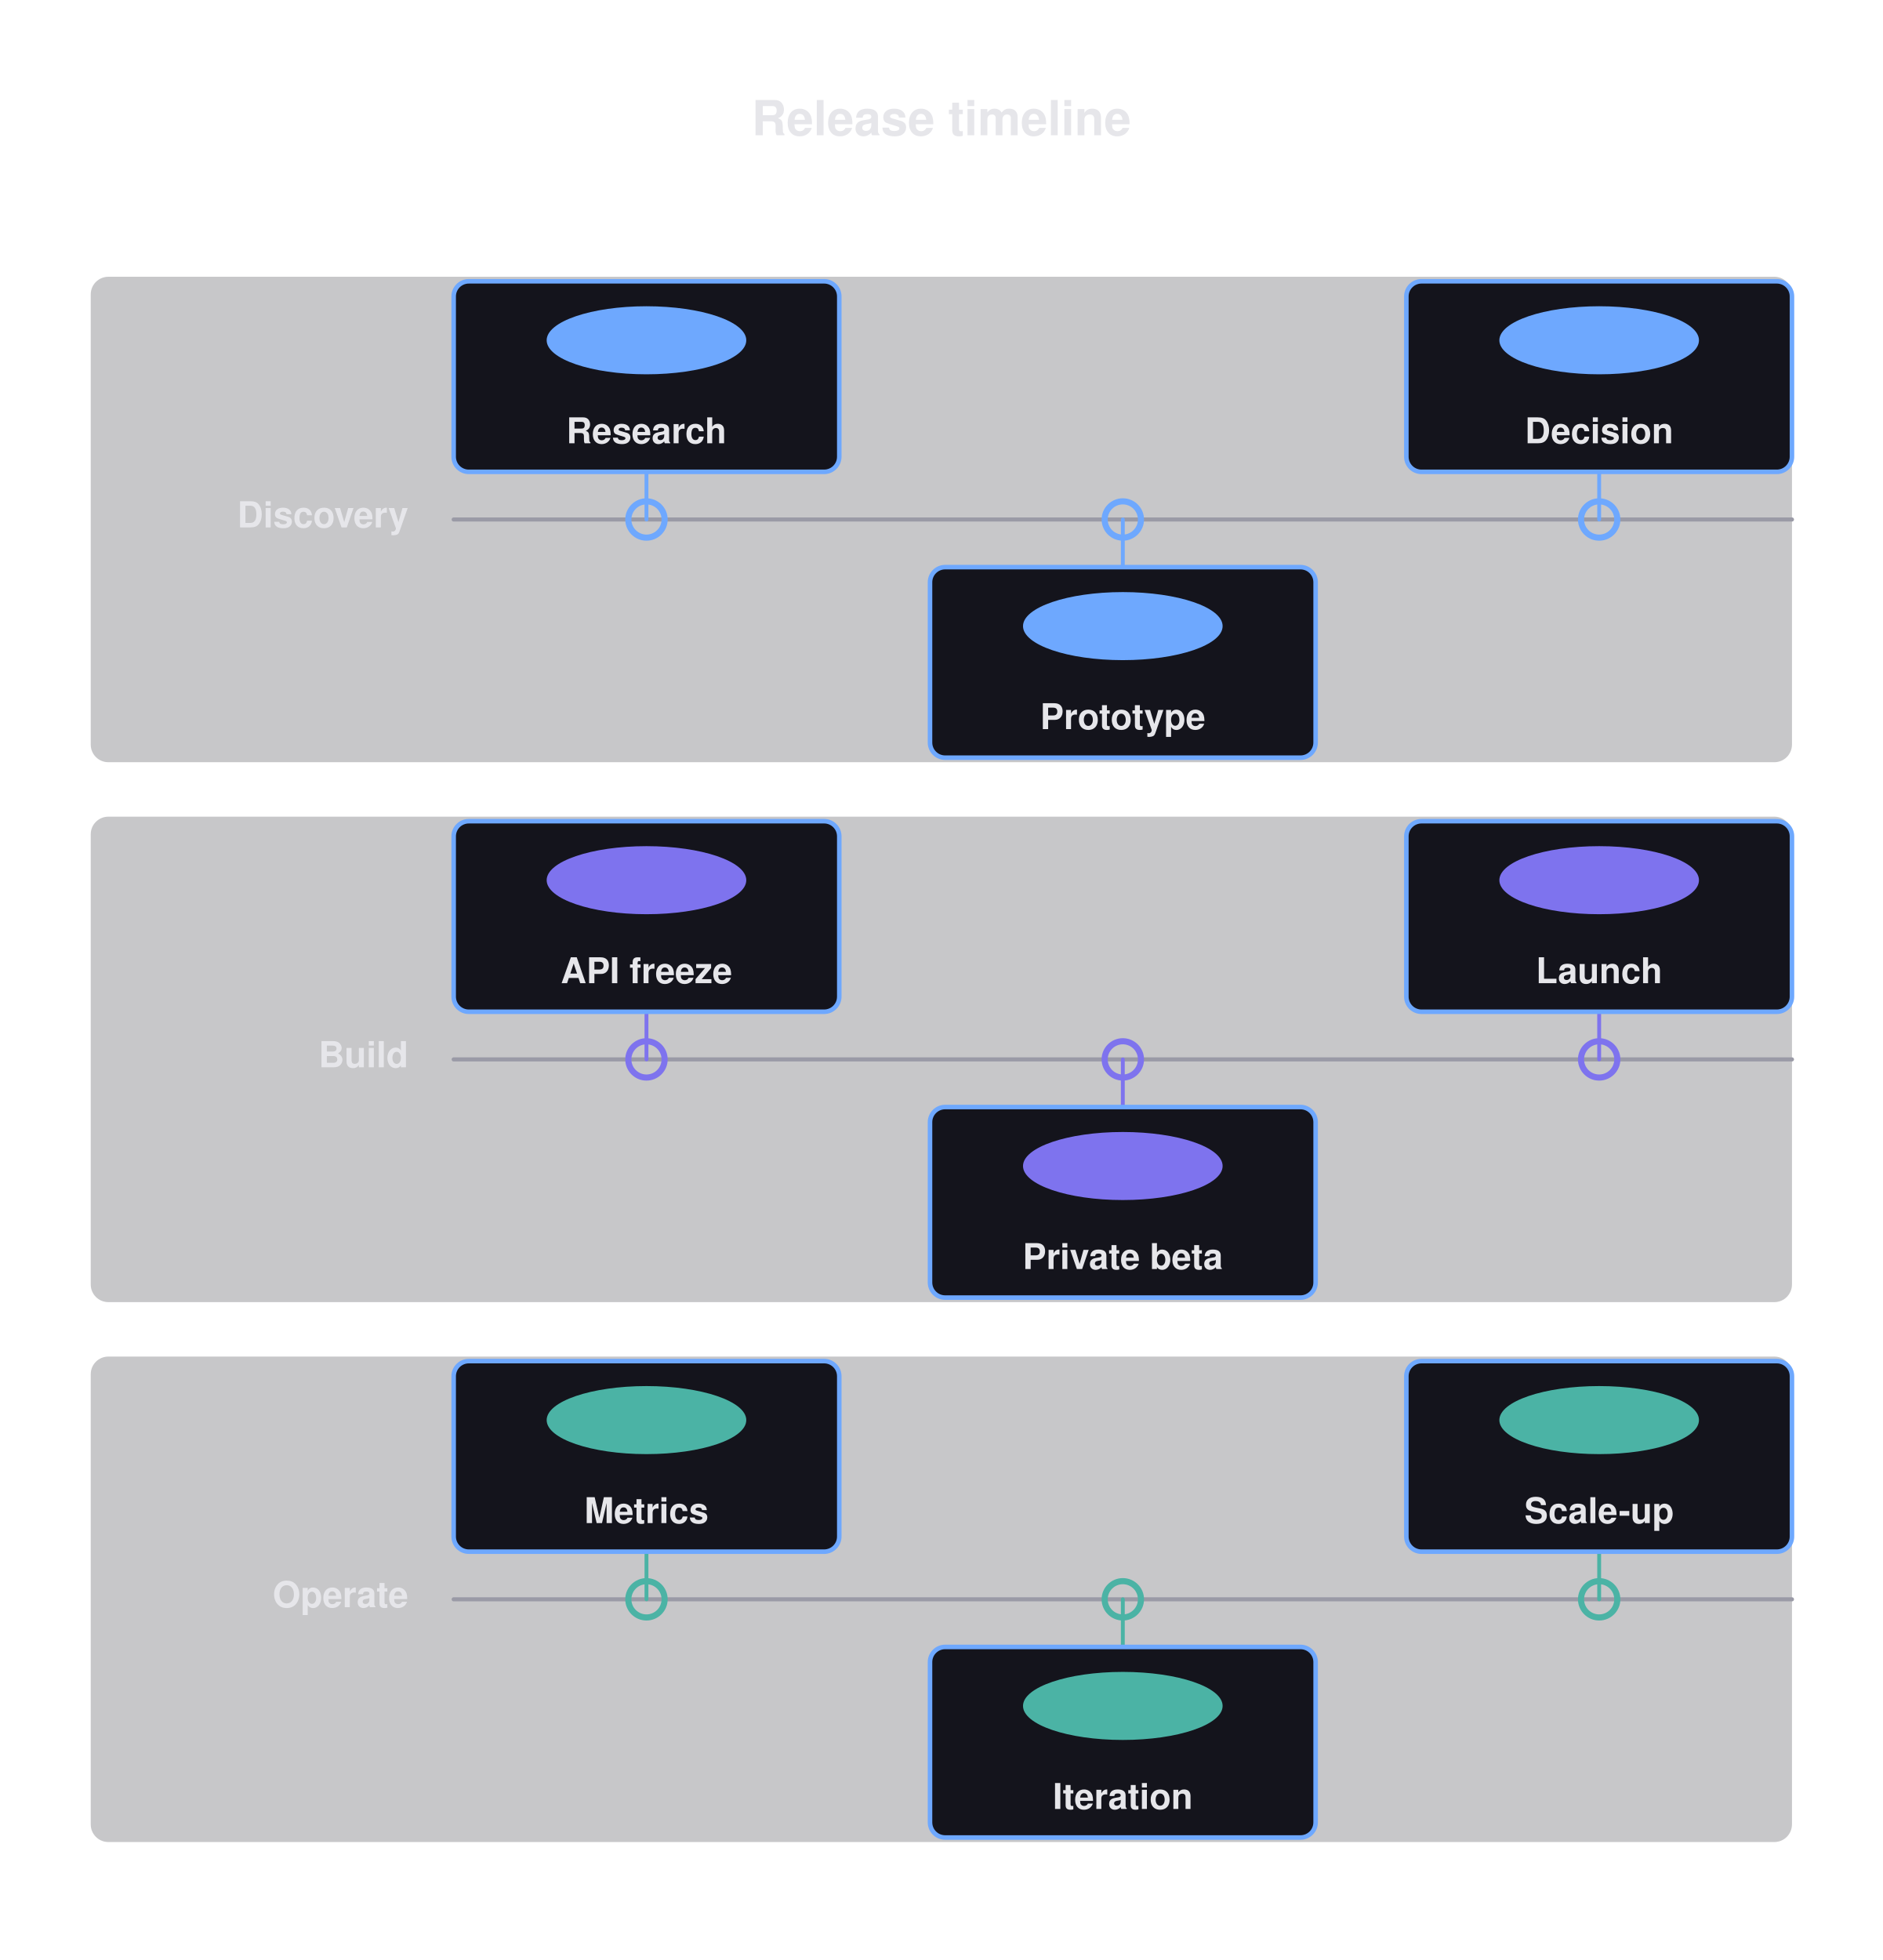
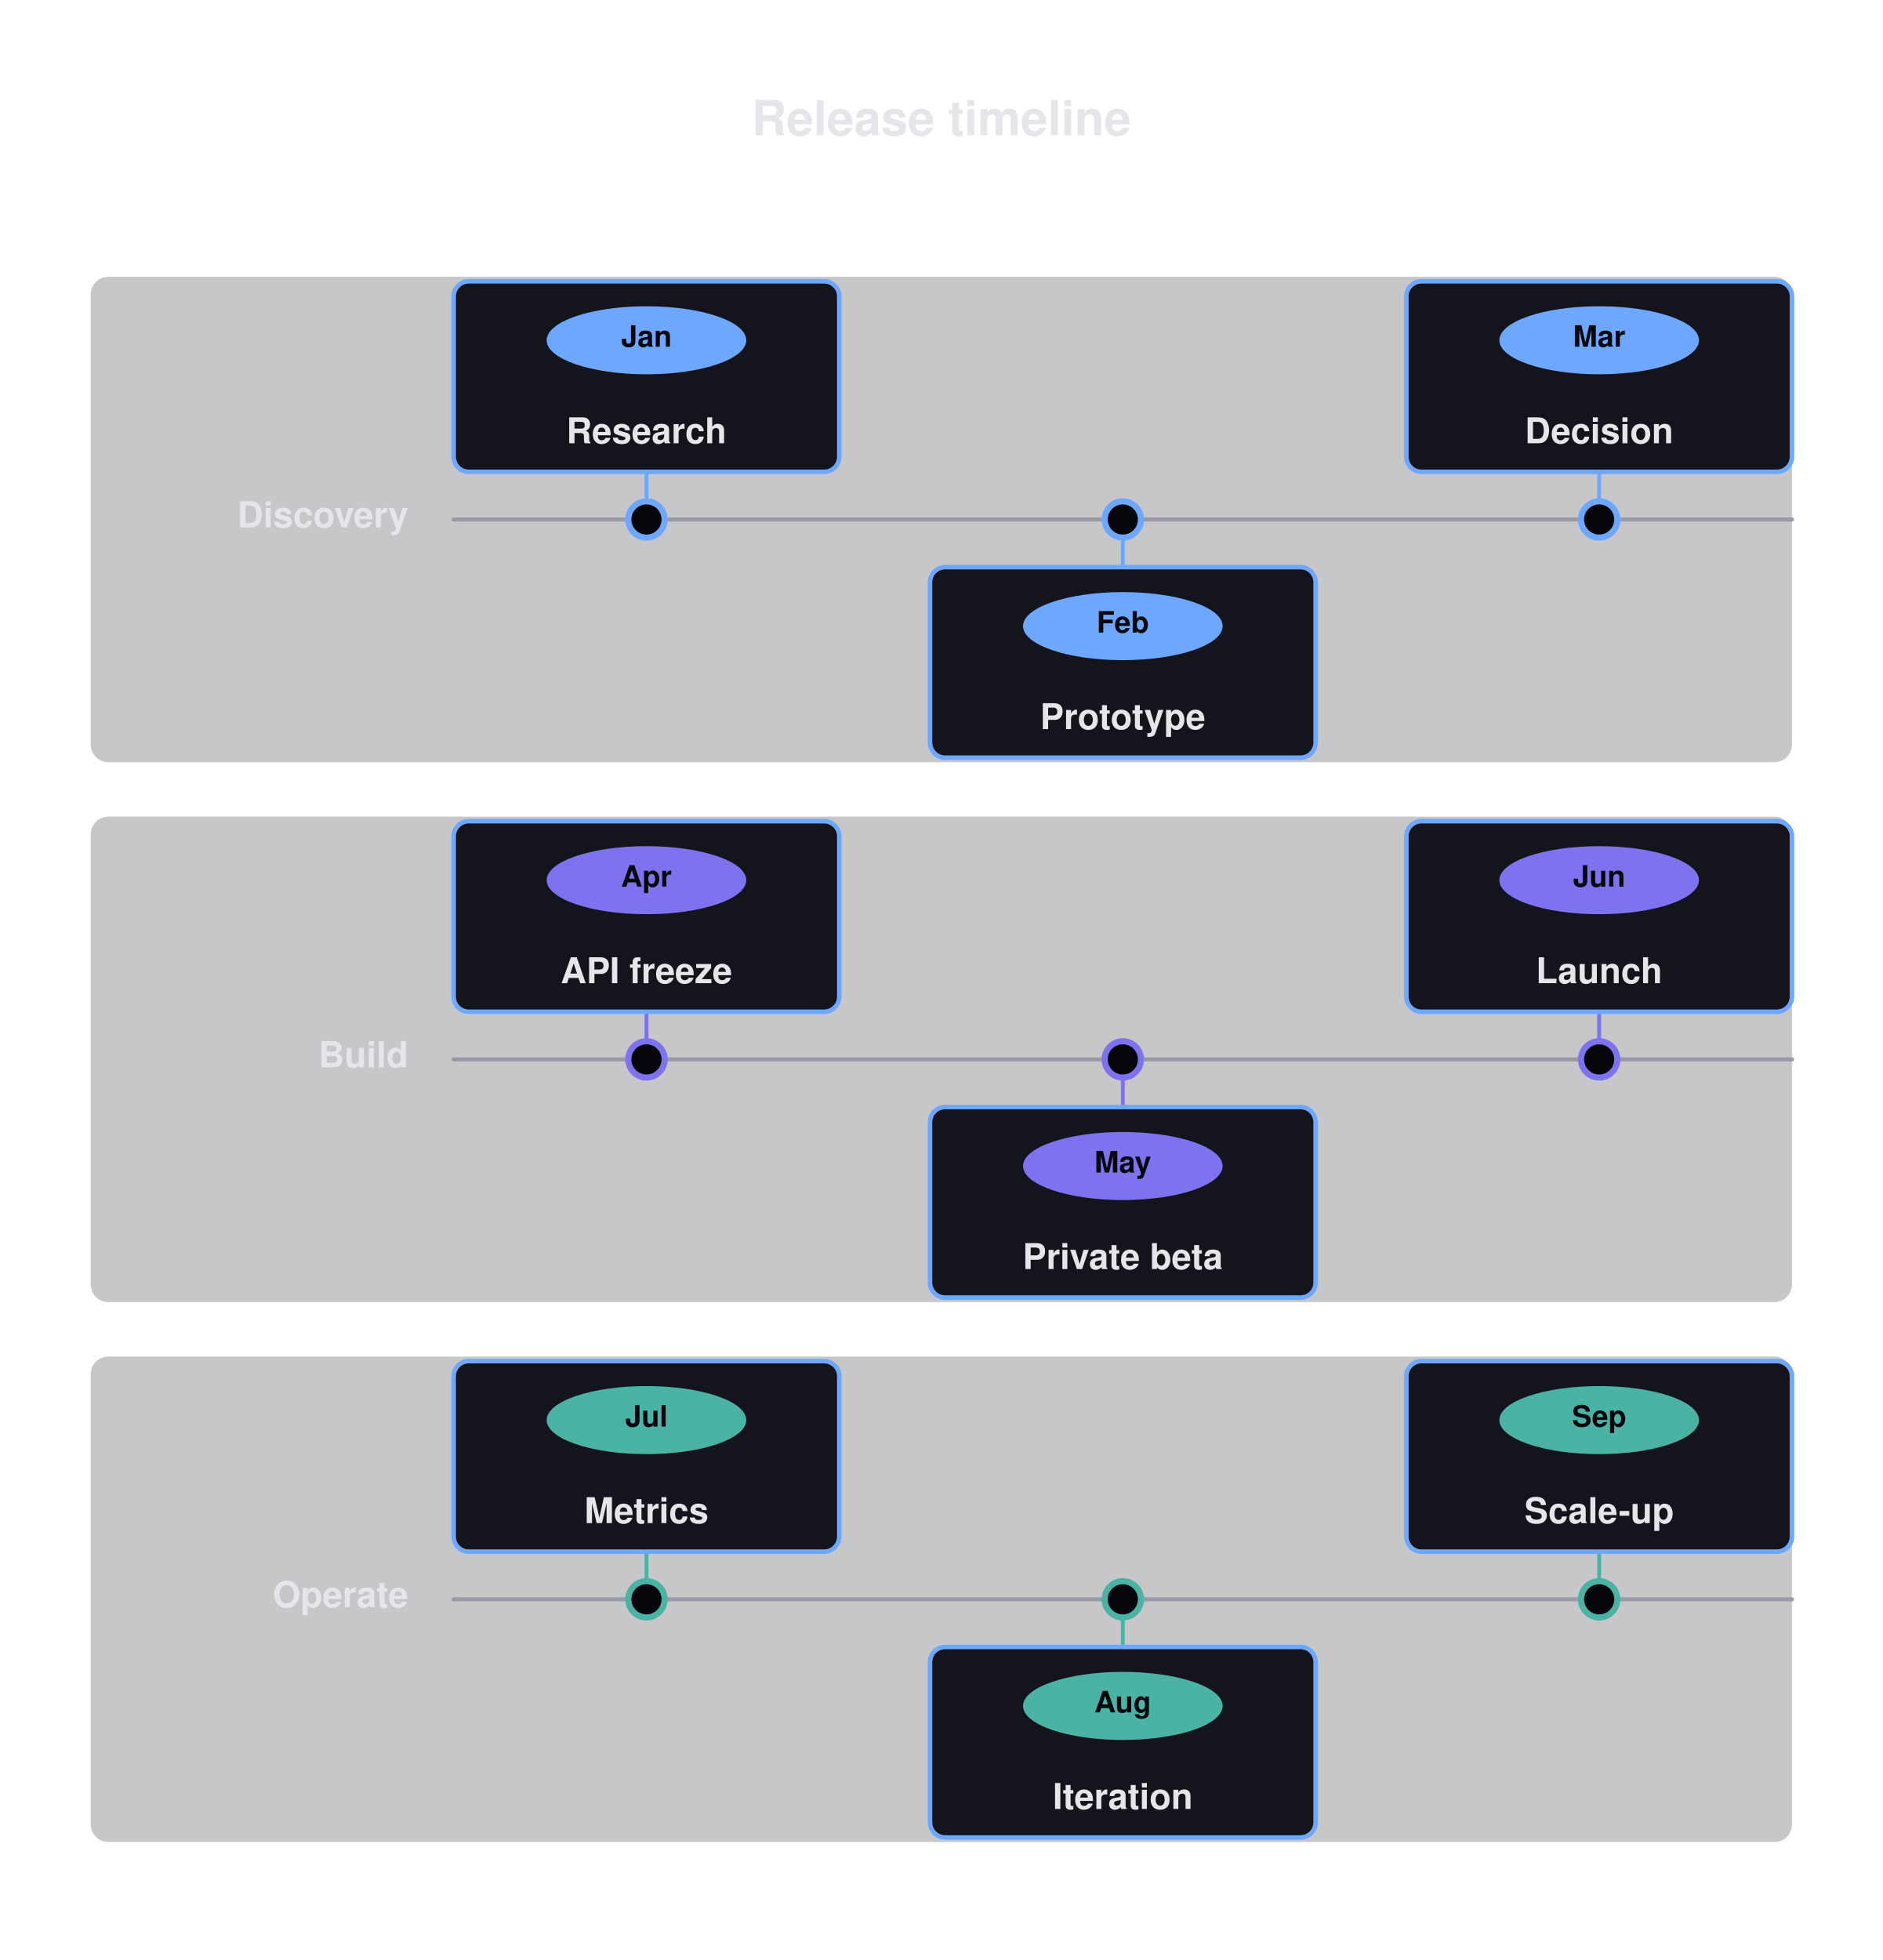
<svg xmlns="http://www.w3.org/2000/svg" version="1.1" width="747" height="777.6" viewBox="0 0 747 777.6" class="atelier-diagram" data-renderer="atelier/diagram" role="img">
  <rect x="0" y="0" width="747" height="777.6" fill="transparent" />
  <text x="373.5" y="53.66" font-family="system-ui, -apple-system, Helvetica, Arial, sans-serif" font-size="19.2" font-weight="bold" text-anchor="middle" fill="var(--ink-0, #e6e6ea)">Release timeline</text>
-   <rect x="36" y="109.8" width="675" height="192.6" rx="7" fill="var(--doc-figure-fill, #14141c)" opacity="0.24" />
+   <rect x="36" y="109.8" width="675" height="192.6" rx="7" fill="var(--surface-1, #14141c)" opacity="0.24" />
  <line x1="180" y1="206.1" x2="711" y2="206.1" fill="none" stroke="var(--ink-1, #9a9aa6)" stroke-width="1.62" stroke-linecap="round" stroke-linejoin="round" />
  <text x="162" y="209.24" font-family="system-ui, -apple-system, Helvetica, Arial, sans-serif" font-size="14.25" font-weight="bold" text-anchor="end" fill="var(--ink-0, #e6e6ea)">Discovery</text>
  <line x1="256.5" y1="187.2" x2="256.5" y2="206.1" fill="none" stroke="var(--color-brand, #6ea8fe)" stroke-width="1.53" stroke-linecap="round" stroke-linejoin="round" />
-   <circle cx="256.5" cy="206.1" r="7.2" fill="transparent" stroke="var(--color-brand, #6ea8fe)" stroke-width="2.43" />
-   <rect x="180" y="111.6" width="153" height="75.6" rx="6" fill="var(--doc-figure-fill, #14141c)" stroke="var(--color-brand, #6ea8fe)" stroke-width="1.8" />
+   <circle cx="256.5" cy="206.1" r="7.2" fill="var(--figure-canvas, #05070c)" stroke="var(--color-brand, #6ea8fe)" stroke-width="2.43" />
+   <rect x="180" y="111.6" width="153" height="75.6" rx="6" fill="var(--surface-1, #14141c)" stroke="var(--color-brand, #6ea8fe)" stroke-width="1.8" />
  <rect x="216.9" y="121.5" width="79.2" height="27" rx="999" fill="var(--color-brand, #6ea8fe)" />
-   <text x="256.5" y="137.57" font-family="system-ui, -apple-system, Helvetica, Arial, sans-serif" font-size="11.7" font-weight="bold" text-anchor="middle" fill="transparent">Jan</text>
+   <text x="256.5" y="137.57" font-family="system-ui, -apple-system, Helvetica, Arial, sans-serif" font-size="11.7" font-weight="bold" text-anchor="middle" fill="var(--figure-canvas, #05070c)">Jan</text>
  <text x="256.5" y="175.87" font-family="system-ui, -apple-system, Helvetica, Arial, sans-serif" font-size="14.1" font-weight="bold" text-anchor="middle" fill="var(--ink-0, #e6e6ea)">Research</text>
  <line x1="445.5" y1="206.1" x2="445.5" y2="225" fill="none" stroke="var(--color-brand, #6ea8fe)" stroke-width="1.53" stroke-linecap="round" stroke-linejoin="round" />
-   <circle cx="445.5" cy="206.1" r="7.2" fill="transparent" stroke="var(--color-brand, #6ea8fe)" stroke-width="2.43" />
-   <rect x="369" y="225" width="153" height="75.6" rx="6" fill="var(--doc-figure-fill, #14141c)" stroke="var(--color-brand, #6ea8fe)" stroke-width="1.8" />
+   <circle cx="445.5" cy="206.1" r="7.2" fill="var(--figure-canvas, #05070c)" stroke="var(--color-brand, #6ea8fe)" stroke-width="2.43" />
+   <rect x="369" y="225" width="153" height="75.6" rx="6" fill="var(--surface-1, #14141c)" stroke="var(--color-brand, #6ea8fe)" stroke-width="1.8" />
  <rect x="405.9" y="234.9" width="79.2" height="27" rx="999" fill="var(--color-brand, #6ea8fe)" />
-   <text x="445.5" y="250.97" font-family="system-ui, -apple-system, Helvetica, Arial, sans-serif" font-size="11.7" font-weight="bold" text-anchor="middle" fill="transparent">Feb</text>
+   <text x="445.5" y="250.97" font-family="system-ui, -apple-system, Helvetica, Arial, sans-serif" font-size="11.7" font-weight="bold" text-anchor="middle" fill="var(--figure-canvas, #05070c)">Feb</text>
  <text x="445.5" y="289.27" font-family="system-ui, -apple-system, Helvetica, Arial, sans-serif" font-size="14.1" font-weight="bold" text-anchor="middle" fill="var(--ink-0, #e6e6ea)">Prototype</text>
  <line x1="634.5" y1="187.2" x2="634.5" y2="206.1" fill="none" stroke="var(--color-brand, #6ea8fe)" stroke-width="1.53" stroke-linecap="round" stroke-linejoin="round" />
-   <circle cx="634.5" cy="206.1" r="7.2" fill="transparent" stroke="var(--color-brand, #6ea8fe)" stroke-width="2.43" />
-   <rect x="558" y="111.6" width="153" height="75.6" rx="6" fill="var(--doc-figure-fill, #14141c)" stroke="var(--color-brand, #6ea8fe)" stroke-width="1.8" />
+   <circle cx="634.5" cy="206.1" r="7.2" fill="var(--figure-canvas, #05070c)" stroke="var(--color-brand, #6ea8fe)" stroke-width="2.43" />
+   <rect x="558" y="111.6" width="153" height="75.6" rx="6" fill="var(--surface-1, #14141c)" stroke="var(--color-brand, #6ea8fe)" stroke-width="1.8" />
  <rect x="594.9" y="121.5" width="79.2" height="27" rx="999" fill="var(--color-brand, #6ea8fe)" />
-   <text x="634.5" y="137.57" font-family="system-ui, -apple-system, Helvetica, Arial, sans-serif" font-size="11.7" font-weight="bold" text-anchor="middle" fill="transparent">Mar</text>
+   <text x="634.5" y="137.57" font-family="system-ui, -apple-system, Helvetica, Arial, sans-serif" font-size="11.7" font-weight="bold" text-anchor="middle" fill="var(--figure-canvas, #05070c)">Mar</text>
  <text x="634.5" y="175.87" font-family="system-ui, -apple-system, Helvetica, Arial, sans-serif" font-size="14.1" font-weight="bold" text-anchor="middle" fill="var(--ink-0, #e6e6ea)">Decision</text>
-   <rect x="36" y="324" width="675" height="192.6" rx="7" fill="var(--doc-figure-fill, #14141c)" opacity="0.24" />
+   <rect x="36" y="324" width="675" height="192.6" rx="7" fill="var(--surface-1, #14141c)" opacity="0.24" />
  <line x1="180" y1="420.3" x2="711" y2="420.3" fill="none" stroke="var(--ink-1, #9a9aa6)" stroke-width="1.62" stroke-linecap="round" stroke-linejoin="round" />
  <text x="162" y="423.44" font-family="system-ui, -apple-system, Helvetica, Arial, sans-serif" font-size="14.25" font-weight="bold" text-anchor="end" fill="var(--ink-0, #e6e6ea)">Build</text>
  <line x1="256.5" y1="401.4" x2="256.5" y2="420.3" fill="none" stroke="var(--doc-figure-2, #7e73ee)" stroke-width="1.53" stroke-linecap="round" stroke-linejoin="round" />
-   <circle cx="256.5" cy="420.3" r="7.2" fill="transparent" stroke="var(--doc-figure-2, #7e73ee)" stroke-width="2.43" />
-   <rect x="180" y="325.8" width="153" height="75.6" rx="6" fill="var(--doc-figure-fill, #14141c)" stroke="var(--color-brand, #6ea8fe)" stroke-width="1.8" />
+   <circle cx="256.5" cy="420.3" r="7.2" fill="var(--figure-canvas, #05070c)" stroke="var(--doc-figure-2, #7e73ee)" stroke-width="2.43" />
+   <rect x="180" y="325.8" width="153" height="75.6" rx="6" fill="var(--surface-1, #14141c)" stroke="var(--color-brand, #6ea8fe)" stroke-width="1.8" />
  <rect x="216.9" y="335.7" width="79.2" height="27" rx="999" fill="var(--doc-figure-2, #7e73ee)" />
-   <text x="256.5" y="351.77" font-family="system-ui, -apple-system, Helvetica, Arial, sans-serif" font-size="11.7" font-weight="bold" text-anchor="middle" fill="transparent">Apr</text>
+   <text x="256.5" y="351.77" font-family="system-ui, -apple-system, Helvetica, Arial, sans-serif" font-size="11.7" font-weight="bold" text-anchor="middle" fill="var(--figure-canvas, #05070c)">Apr</text>
  <text x="256.5" y="390.07" font-family="system-ui, -apple-system, Helvetica, Arial, sans-serif" font-size="14.1" font-weight="bold" text-anchor="middle" fill="var(--ink-0, #e6e6ea)">API freeze</text>
  <line x1="445.5" y1="420.3" x2="445.5" y2="439.2" fill="none" stroke="var(--doc-figure-2, #7e73ee)" stroke-width="1.53" stroke-linecap="round" stroke-linejoin="round" />
-   <circle cx="445.5" cy="420.3" r="7.2" fill="transparent" stroke="var(--doc-figure-2, #7e73ee)" stroke-width="2.43" />
-   <rect x="369" y="439.2" width="153" height="75.6" rx="6" fill="var(--doc-figure-fill, #14141c)" stroke="var(--color-brand, #6ea8fe)" stroke-width="1.8" />
+   <circle cx="445.5" cy="420.3" r="7.2" fill="var(--figure-canvas, #05070c)" stroke="var(--doc-figure-2, #7e73ee)" stroke-width="2.43" />
+   <rect x="369" y="439.2" width="153" height="75.6" rx="6" fill="var(--surface-1, #14141c)" stroke="var(--color-brand, #6ea8fe)" stroke-width="1.8" />
  <rect x="405.9" y="449.1" width="79.2" height="27" rx="999" fill="var(--doc-figure-2, #7e73ee)" />
-   <text x="445.5" y="465.17" font-family="system-ui, -apple-system, Helvetica, Arial, sans-serif" font-size="11.7" font-weight="bold" text-anchor="middle" fill="transparent">May</text>
+   <text x="445.5" y="465.17" font-family="system-ui, -apple-system, Helvetica, Arial, sans-serif" font-size="11.7" font-weight="bold" text-anchor="middle" fill="var(--figure-canvas, #05070c)">May</text>
  <text x="445.5" y="503.47" font-family="system-ui, -apple-system, Helvetica, Arial, sans-serif" font-size="14.1" font-weight="bold" text-anchor="middle" fill="var(--ink-0, #e6e6ea)">Private beta</text>
  <line x1="634.5" y1="401.4" x2="634.5" y2="420.3" fill="none" stroke="var(--doc-figure-2, #7e73ee)" stroke-width="1.53" stroke-linecap="round" stroke-linejoin="round" />
-   <circle cx="634.5" cy="420.3" r="7.2" fill="transparent" stroke="var(--doc-figure-2, #7e73ee)" stroke-width="2.43" />
-   <rect x="558" y="325.8" width="153" height="75.6" rx="6" fill="var(--doc-figure-fill, #14141c)" stroke="var(--color-brand, #6ea8fe)" stroke-width="1.8" />
+   <circle cx="634.5" cy="420.3" r="7.2" fill="var(--figure-canvas, #05070c)" stroke="var(--doc-figure-2, #7e73ee)" stroke-width="2.43" />
+   <rect x="558" y="325.8" width="153" height="75.6" rx="6" fill="var(--surface-1, #14141c)" stroke="var(--color-brand, #6ea8fe)" stroke-width="1.8" />
  <rect x="594.9" y="335.7" width="79.2" height="27" rx="999" fill="var(--doc-figure-2, #7e73ee)" />
-   <text x="634.5" y="351.77" font-family="system-ui, -apple-system, Helvetica, Arial, sans-serif" font-size="11.7" font-weight="bold" text-anchor="middle" fill="transparent">Jun</text>
+   <text x="634.5" y="351.77" font-family="system-ui, -apple-system, Helvetica, Arial, sans-serif" font-size="11.7" font-weight="bold" text-anchor="middle" fill="var(--figure-canvas, #05070c)">Jun</text>
  <text x="634.5" y="390.07" font-family="system-ui, -apple-system, Helvetica, Arial, sans-serif" font-size="14.1" font-weight="bold" text-anchor="middle" fill="var(--ink-0, #e6e6ea)">Launch</text>
-   <rect x="36" y="538.2" width="675" height="192.6" rx="7" fill="var(--doc-figure-fill, #14141c)" opacity="0.24" />
+   <rect x="36" y="538.2" width="675" height="192.6" rx="7" fill="var(--surface-1, #14141c)" opacity="0.24" />
  <line x1="180" y1="634.5" x2="711" y2="634.5" fill="none" stroke="var(--ink-1, #9a9aa6)" stroke-width="1.62" stroke-linecap="round" stroke-linejoin="round" />
  <text x="162" y="637.64" font-family="system-ui, -apple-system, Helvetica, Arial, sans-serif" font-size="14.25" font-weight="bold" text-anchor="end" fill="var(--ink-0, #e6e6ea)">Operate</text>
  <line x1="256.5" y1="615.6" x2="256.5" y2="634.5" fill="none" stroke="var(--doc-figure-3, #4bb3a5)" stroke-width="1.53" stroke-linecap="round" stroke-linejoin="round" />
-   <circle cx="256.5" cy="634.5" r="7.2" fill="transparent" stroke="var(--doc-figure-3, #4bb3a5)" stroke-width="2.43" />
-   <rect x="180" y="540" width="153" height="75.6" rx="6" fill="var(--doc-figure-fill, #14141c)" stroke="var(--color-brand, #6ea8fe)" stroke-width="1.8" />
+   <circle cx="256.5" cy="634.5" r="7.2" fill="var(--figure-canvas, #05070c)" stroke="var(--doc-figure-3, #4bb3a5)" stroke-width="2.43" />
+   <rect x="180" y="540" width="153" height="75.6" rx="6" fill="var(--surface-1, #14141c)" stroke="var(--color-brand, #6ea8fe)" stroke-width="1.8" />
  <rect x="216.9" y="549.9" width="79.2" height="27" rx="999" fill="var(--doc-figure-3, #4bb3a5)" />
-   <text x="256.5" y="565.97" font-family="system-ui, -apple-system, Helvetica, Arial, sans-serif" font-size="11.7" font-weight="bold" text-anchor="middle" fill="transparent">Jul</text>
+   <text x="256.5" y="565.97" font-family="system-ui, -apple-system, Helvetica, Arial, sans-serif" font-size="11.7" font-weight="bold" text-anchor="middle" fill="var(--figure-canvas, #05070c)">Jul</text>
  <text x="256.5" y="604.27" font-family="system-ui, -apple-system, Helvetica, Arial, sans-serif" font-size="14.1" font-weight="bold" text-anchor="middle" fill="var(--ink-0, #e6e6ea)">Metrics</text>
  <line x1="445.5" y1="634.5" x2="445.5" y2="653.4" fill="none" stroke="var(--doc-figure-3, #4bb3a5)" stroke-width="1.53" stroke-linecap="round" stroke-linejoin="round" />
-   <circle cx="445.5" cy="634.5" r="7.2" fill="transparent" stroke="var(--doc-figure-3, #4bb3a5)" stroke-width="2.43" />
-   <rect x="369" y="653.4" width="153" height="75.6" rx="6" fill="var(--doc-figure-fill, #14141c)" stroke="var(--color-brand, #6ea8fe)" stroke-width="1.8" />
+   <circle cx="445.5" cy="634.5" r="7.2" fill="var(--figure-canvas, #05070c)" stroke="var(--doc-figure-3, #4bb3a5)" stroke-width="2.43" />
+   <rect x="369" y="653.4" width="153" height="75.6" rx="6" fill="var(--surface-1, #14141c)" stroke="var(--color-brand, #6ea8fe)" stroke-width="1.8" />
  <rect x="405.9" y="663.3" width="79.2" height="27" rx="999" fill="var(--doc-figure-3, #4bb3a5)" />
-   <text x="445.5" y="679.37" font-family="system-ui, -apple-system, Helvetica, Arial, sans-serif" font-size="11.7" font-weight="bold" text-anchor="middle" fill="transparent">Aug</text>
+   <text x="445.5" y="679.37" font-family="system-ui, -apple-system, Helvetica, Arial, sans-serif" font-size="11.7" font-weight="bold" text-anchor="middle" fill="var(--figure-canvas, #05070c)">Aug</text>
  <text x="445.5" y="717.67" font-family="system-ui, -apple-system, Helvetica, Arial, sans-serif" font-size="14.1" font-weight="bold" text-anchor="middle" fill="var(--ink-0, #e6e6ea)">Iteration</text>
  <line x1="634.5" y1="615.6" x2="634.5" y2="634.5" fill="none" stroke="var(--doc-figure-3, #4bb3a5)" stroke-width="1.53" stroke-linecap="round" stroke-linejoin="round" />
-   <circle cx="634.5" cy="634.5" r="7.2" fill="transparent" stroke="var(--doc-figure-3, #4bb3a5)" stroke-width="2.43" />
-   <rect x="558" y="540" width="153" height="75.6" rx="6" fill="var(--doc-figure-fill, #14141c)" stroke="var(--color-brand, #6ea8fe)" stroke-width="1.8" />
+   <circle cx="634.5" cy="634.5" r="7.2" fill="var(--figure-canvas, #05070c)" stroke="var(--doc-figure-3, #4bb3a5)" stroke-width="2.43" />
+   <rect x="558" y="540" width="153" height="75.6" rx="6" fill="var(--surface-1, #14141c)" stroke="var(--color-brand, #6ea8fe)" stroke-width="1.8" />
  <rect x="594.9" y="549.9" width="79.2" height="27" rx="999" fill="var(--doc-figure-3, #4bb3a5)" />
-   <text x="634.5" y="565.97" font-family="system-ui, -apple-system, Helvetica, Arial, sans-serif" font-size="11.7" font-weight="bold" text-anchor="middle" fill="transparent">Sep</text>
+   <text x="634.5" y="565.97" font-family="system-ui, -apple-system, Helvetica, Arial, sans-serif" font-size="11.7" font-weight="bold" text-anchor="middle" fill="var(--figure-canvas, #05070c)">Sep</text>
  <text x="634.5" y="604.27" font-family="system-ui, -apple-system, Helvetica, Arial, sans-serif" font-size="14.1" font-weight="bold" text-anchor="middle" fill="var(--ink-0, #e6e6ea)">Scale-up</text>
</svg>
